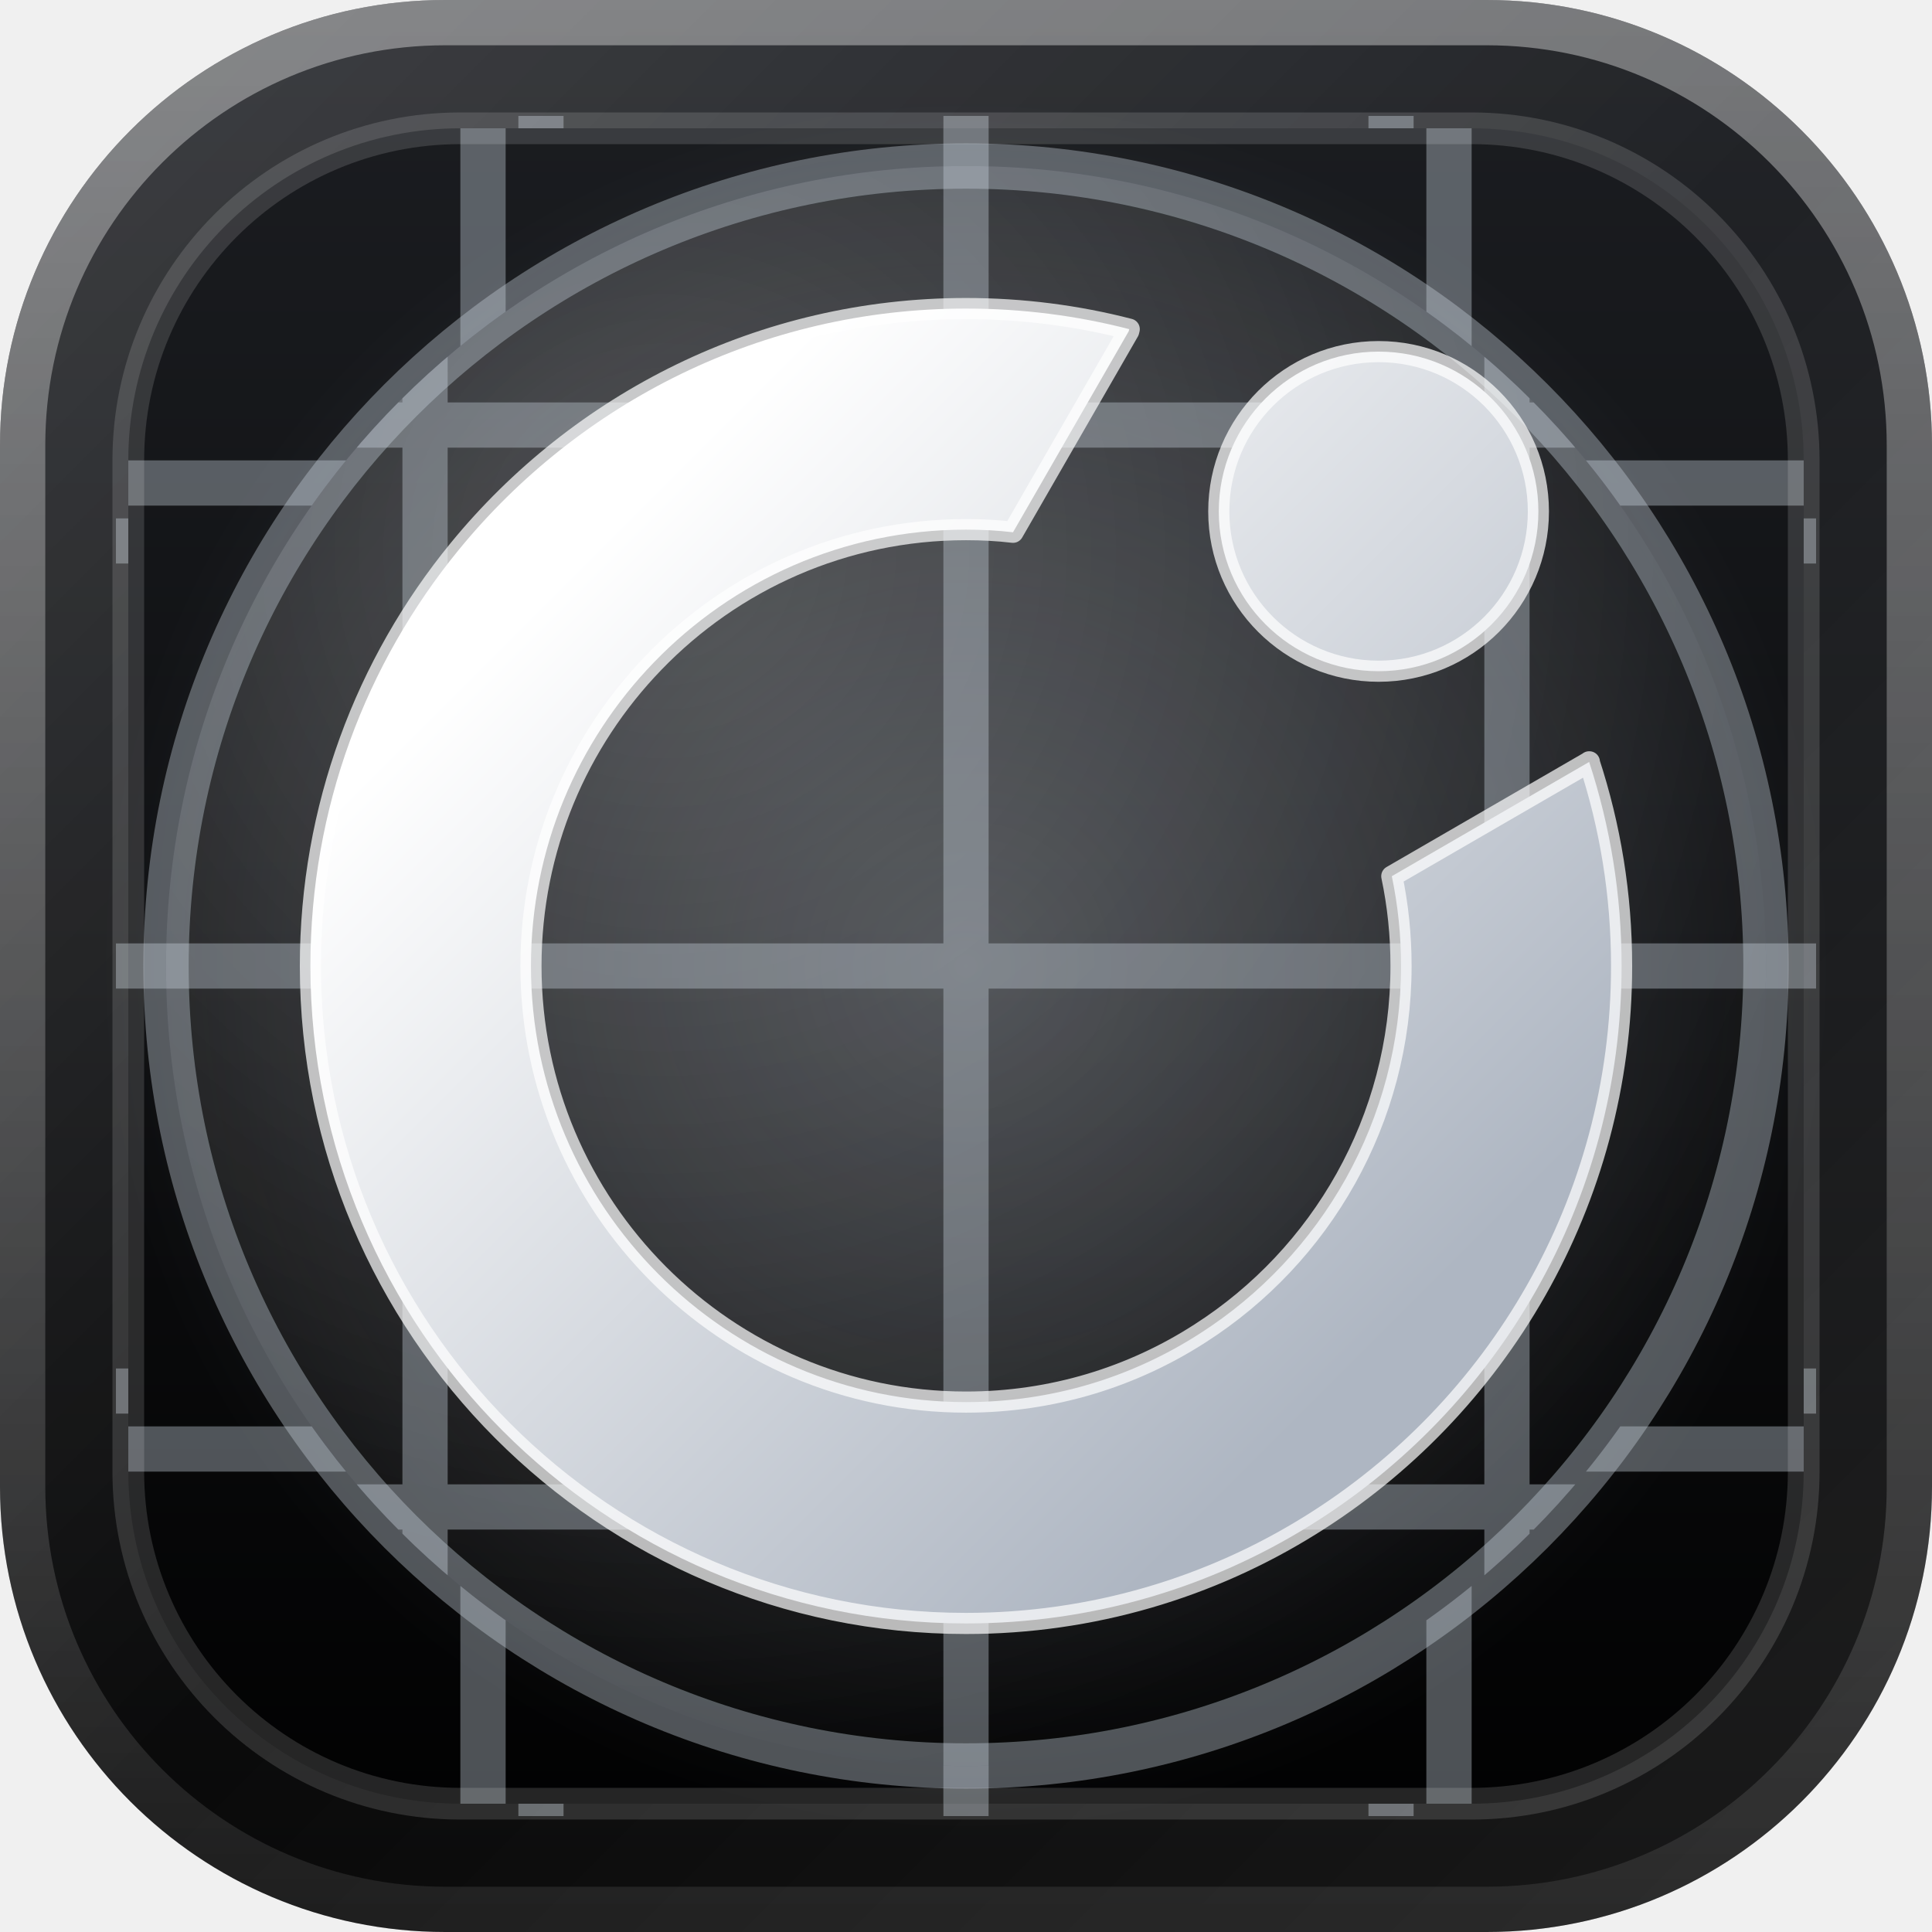
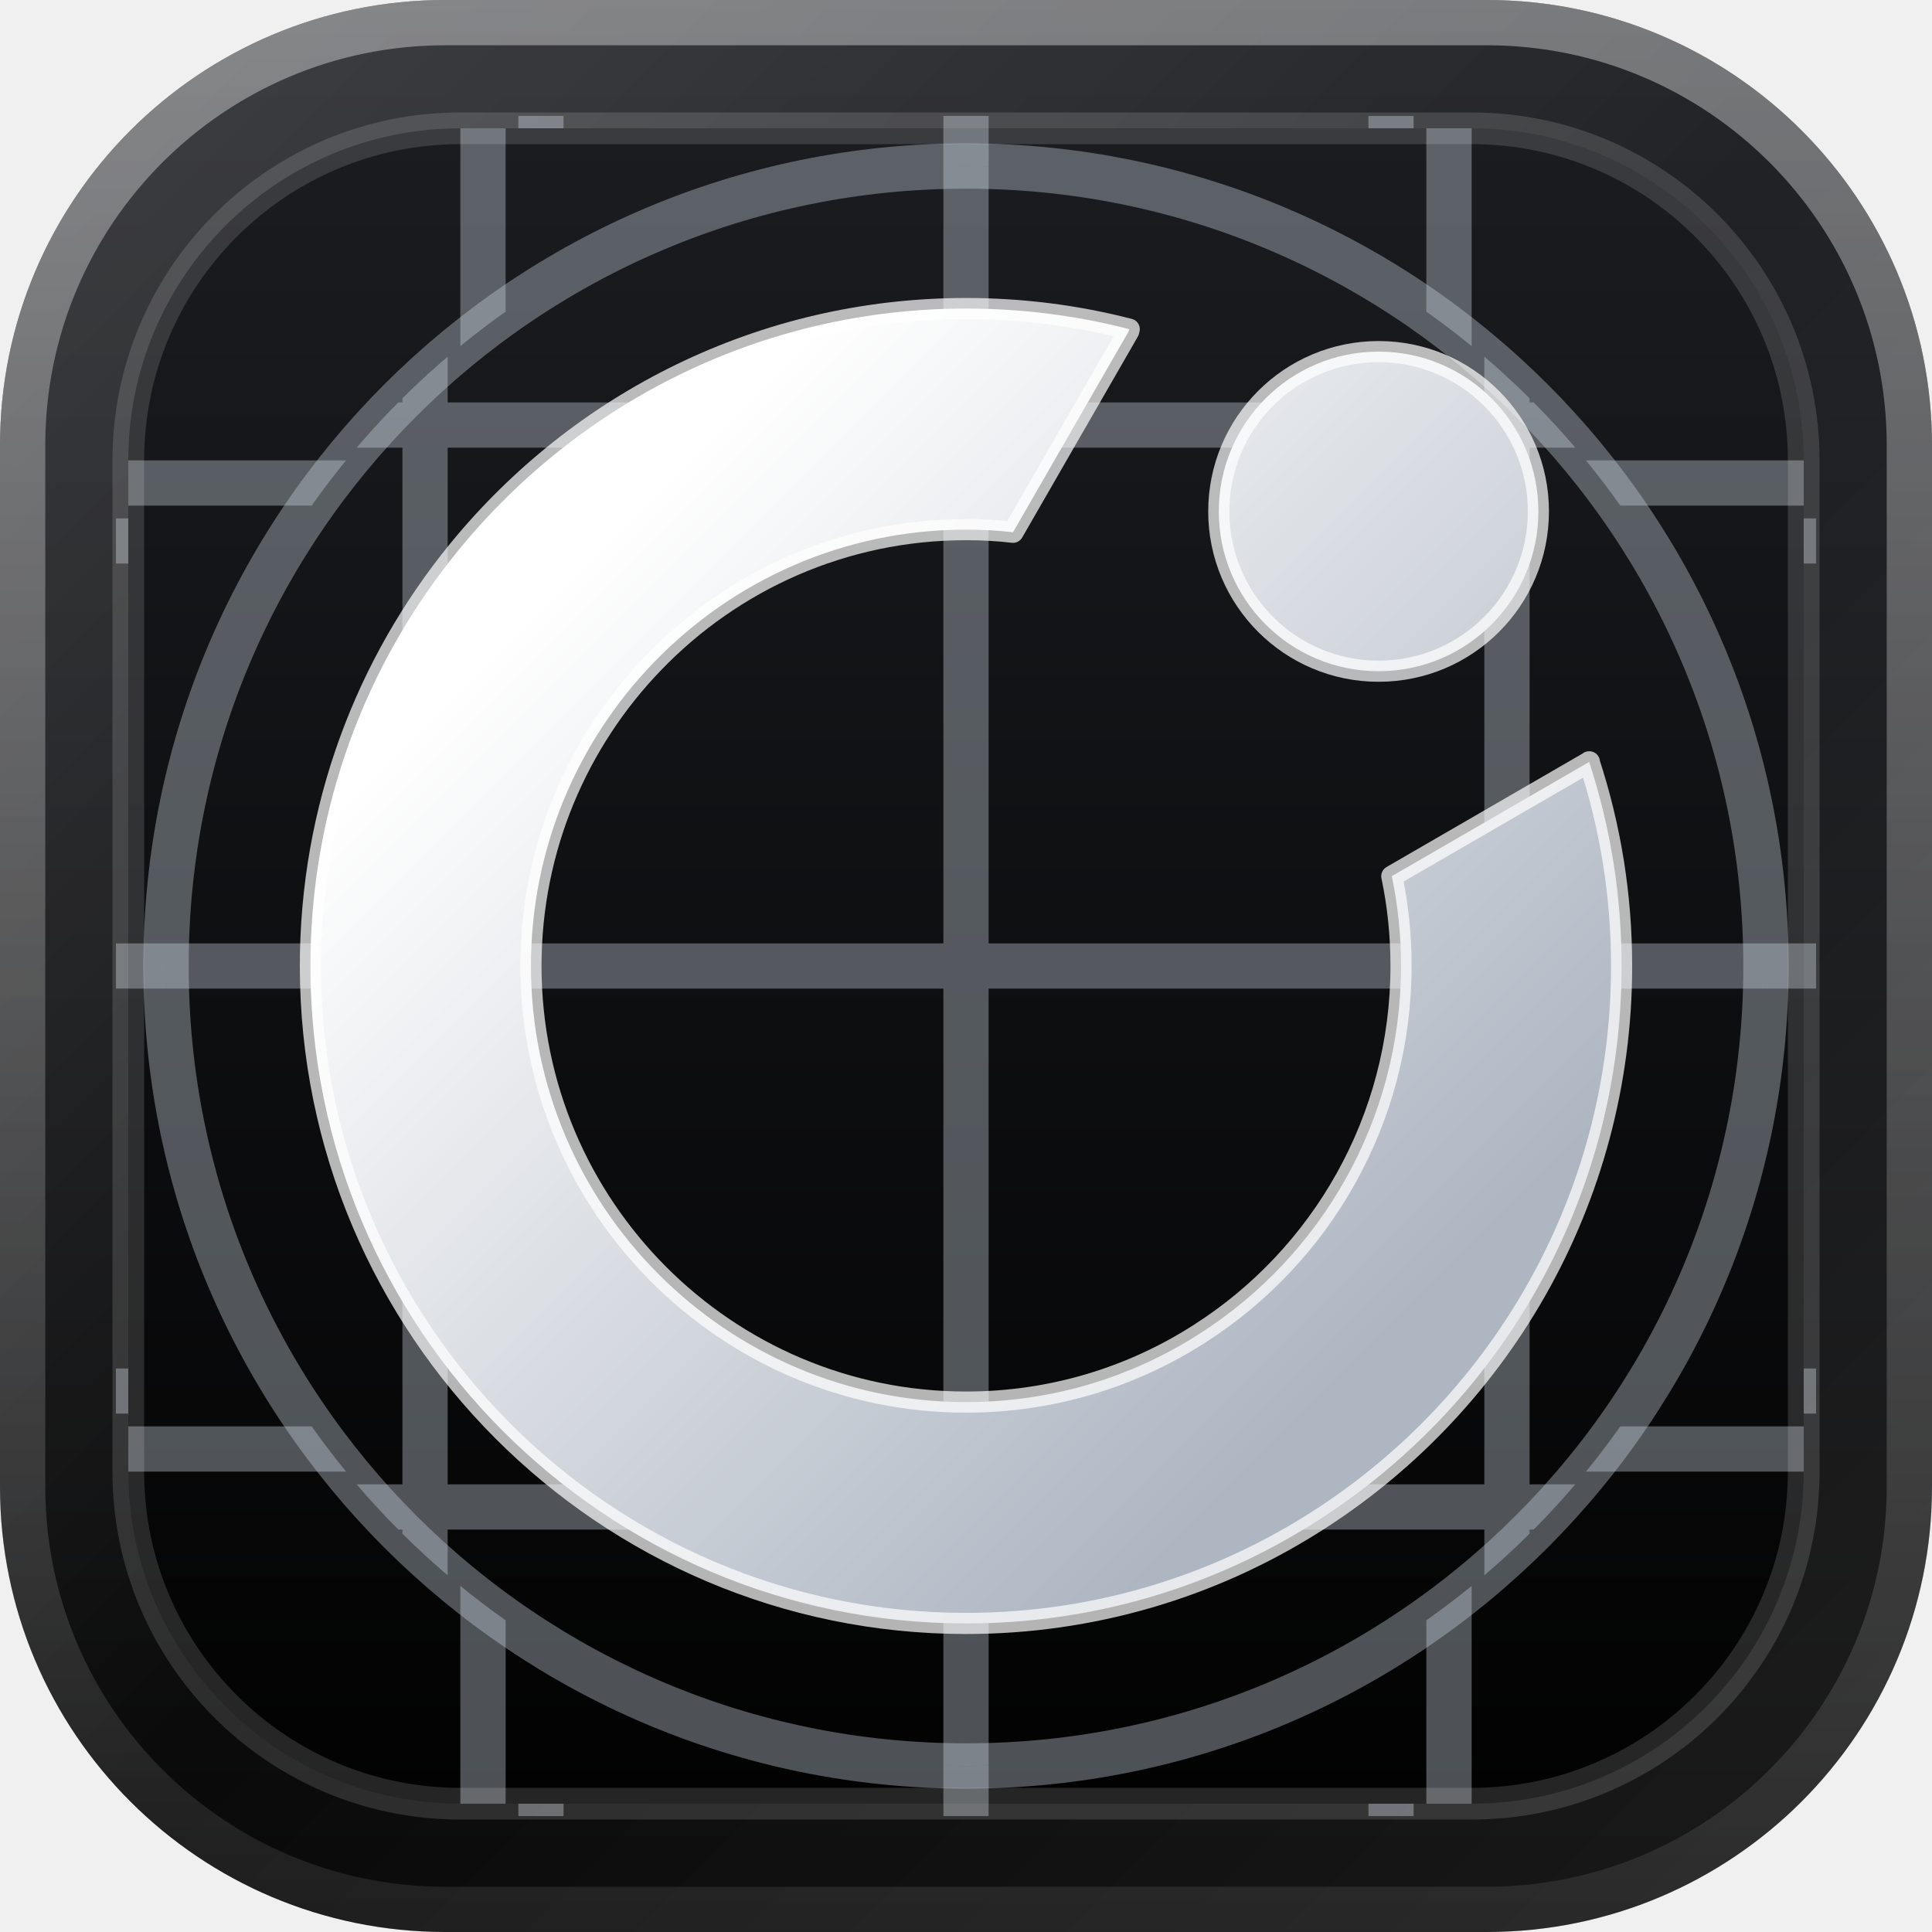
<svg xmlns="http://www.w3.org/2000/svg" viewBox="-256 -256 512 512" fill="none">
  <defs>
    <clipPath id="c">
      <path d="M-138 -256H138A118 118 0 0 1 256 -138V138A118 118 0 0 1 138 256H-138A118 118 0 0 1 -256 138V-138A118 118 0 0 1 -138 -256Z" />
    </clipPath>
    <clipPath id="b">
      <path clip-rule="evenodd" d="M-138 -256H138A118 118 0 0 1 256 -138V138A118 118 0 0 1 138 256H-138A118 118 0 0 1 -256 138V-138A118 118 0 0 1 -138 -256ZM-134 -222H134A88 88 0 0 1 222 -134V134A88 88 0 0 1 134 222H-134A88 88 0 0 1 -222 134V-134A88 88 0 0 1 -134 -222Z" />
    </clipPath>
    <clipPath id="f">
      <path clip-rule="evenodd" d="M-134 -222H134A88 88 0 0 1 222 -134V134A88 88 0 0 1 134 222H-134A88 88 0 0 1 -222 134V-134A88 88 0 0 1 -134 -222ZM-212 0A212 212 0 1 0 212 0A212 212 0 1 0 -212 0Z" />
    </clipPath>
    <clipPath id="l">
      <path d="M-212 0A212 212 0 1 0 212 0A212 212 0 1 0 -212 0Z" />
    </clipPath>
    <linearGradient id="t" x1="0" y1="-256" x2="0" y2="256" gradientUnits="userSpaceOnUse">
      <stop stop-color="#1C1E22" />
      <stop offset="1" stop-color="#000" />
    </linearGradient>
-     <radialGradient id="g" cx="0" cy="0" r="230" gradientUnits="userSpaceOnUse">
-       <stop stop-color="#AEB6C2" stop-opacity=".3" />
-       <stop offset="1" stop-color="#AEB6C2" stop-opacity="0" />
-     </radialGradient>
    <linearGradient id="e" x1="-256" y1="-256" x2="256" y2="256" gradientUnits="userSpaceOnUse">
      <stop stop-color="#fff" stop-opacity=".16" />
      <stop offset=".5" stop-color="#fff" stop-opacity=".03" />
      <stop offset="1" stop-color="#fff" stop-opacity=".1" />
    </linearGradient>
-     <radialGradient id="d" cx="-80" cy="-110" r="330" gradientUnits="userSpaceOnUse">
-       <stop stop-color="#fff" stop-opacity=".2" />
-       <stop offset="1" stop-color="#fff" stop-opacity="0" />
-     </radialGradient>
    <linearGradient id="m" x1="-150" y1="-150" x2="150" y2="150" gradientUnits="userSpaceOnUse">
      <stop stop-color="#FFFFFF" />
      <stop offset="1" stop-color="#AEB6C2" />
    </linearGradient>
    <linearGradient id="r" x1="0" y1="-256" x2="0" y2="256" gradientUnits="userSpaceOnUse">
      <stop stop-color="#fff" stop-opacity=".38" />
      <stop offset="1" stop-color="#fff" stop-opacity=".08" />
    </linearGradient>
  </defs>
  <path d="M-138 -256H138A118 118 0 0 1 256 -138V138A118 118 0 0 1 138 256H-138A118 118 0 0 1 -256 138V-138A118 118 0 0 1 -138 -256Z" fill="url(#t)" />
  <g clip-path="url(#c)" stroke="#C9D2DE" stroke-opacity=".38" stroke-width="12">
-     <circle r="230" fill="url(#g)" stroke="none" />
    <g clip-path="url(#b)">
      <path d="M-138 -256H138A118 118 0 0 1 256 -138V138A118 118 0 0 1 138 256H-138A118 118 0 0 1 -256 138V-138A118 118 0 0 1 -138 -256Z" fill="url(#e)" stroke="none" />
      <path transform="scale(.88)" stroke-width="13.6" d="M-128 -256V256M0 -256V256M128 -256V256M-256 -128H256M-256 0H256M-256 128H256" />
    </g>
    <g clip-path="url(#f)">
      <path d="M-128 -256V256M0 -256V256M128 -256V256M-256 -128H256M-256 0H256M-256 128H256" />
    </g>
    <g clip-path="url(#l)">
-       <path d="M-212 0A212 212 0 1 0 212 0A212 212 0 1 0 -212 0Z" fill="url(#d)" stroke="none" />
      <path transform="scale(1.12)" stroke-width="10.7" d="M-128 -256V256M0 -256V256M128 -256V256M-256 -128H256M-256 0H256M-256 128H256" />
    </g>
    <path d="M-212 0A212 212 0 1 0 212 0A212 212 0 1 0 -212 0Z" />
    <path d="M-134 -222H134A88 88 0 0 1 222 -134V134A88 88 0 0 1 134 222H-134A88 88 0 0 1 -222 134V-134A88 88 0 0 1 -134 -222Z" stroke="#fff" stroke-opacity=".14" stroke-width="8.4" />
    <g transform="scale(0.7)" fill="url(#m)" stroke="#FFFFFF" stroke-opacity=".7" stroke-width="8" stroke-linejoin="round">
      <path d="M 236.0 -77.3 L 161.2 -34.0 C 163.5 -23.1 164.7 -11.7 164.7 -0.0 C 164.7 58.3 134.4 109.8 88.6 139.1 C 63.0 155.6 32.6 165.1 0.0 165.1 C -90.8 165.1 -164.7 91.0 -164.7 -0.0 C -164.7 -44.6 -147.0 -85.1 -118.2 -114.9 C -88.3 -145.9 -46.4 -165.2 0.0 -165.2 C 6.0 -165.2 11.9 -164.9 17.8 -164.2 L 61.6 -240.3 L 61.8 -241.1 C 42.1 -246.2 21.3 -248.9 0.0 -248.9 C -77.3 -248.9 -146.4 -213.3 -192.0 -157.6 C -227.2 -114.6 -248.2 -59.7 -248.2 0.0 C -248.2 137.3 -136.9 248.9 0.0 248.9 C 47.8 248.9 92.5 235.3 130.4 211.7 C 201.1 167.8 248.2 89.3 248.2 0.0 C 248.2 -27.0 243.9 -52.9 235.9 -77.3 L 236.0 -77.3Z" />
      <circle cx="156.2" cy="-172.1" r="60.5" />
    </g>
    <path d="M-138 -250H138A112 112 0 0 1 250 -138V138A112 112 0 0 1 138 250H-138A112 112 0 0 1 -250 138V-138A112 112 0 0 1 -138 -250Z" stroke="url(#r)" stroke-opacity="1" stroke-width="12" />
  </g>
</svg>
